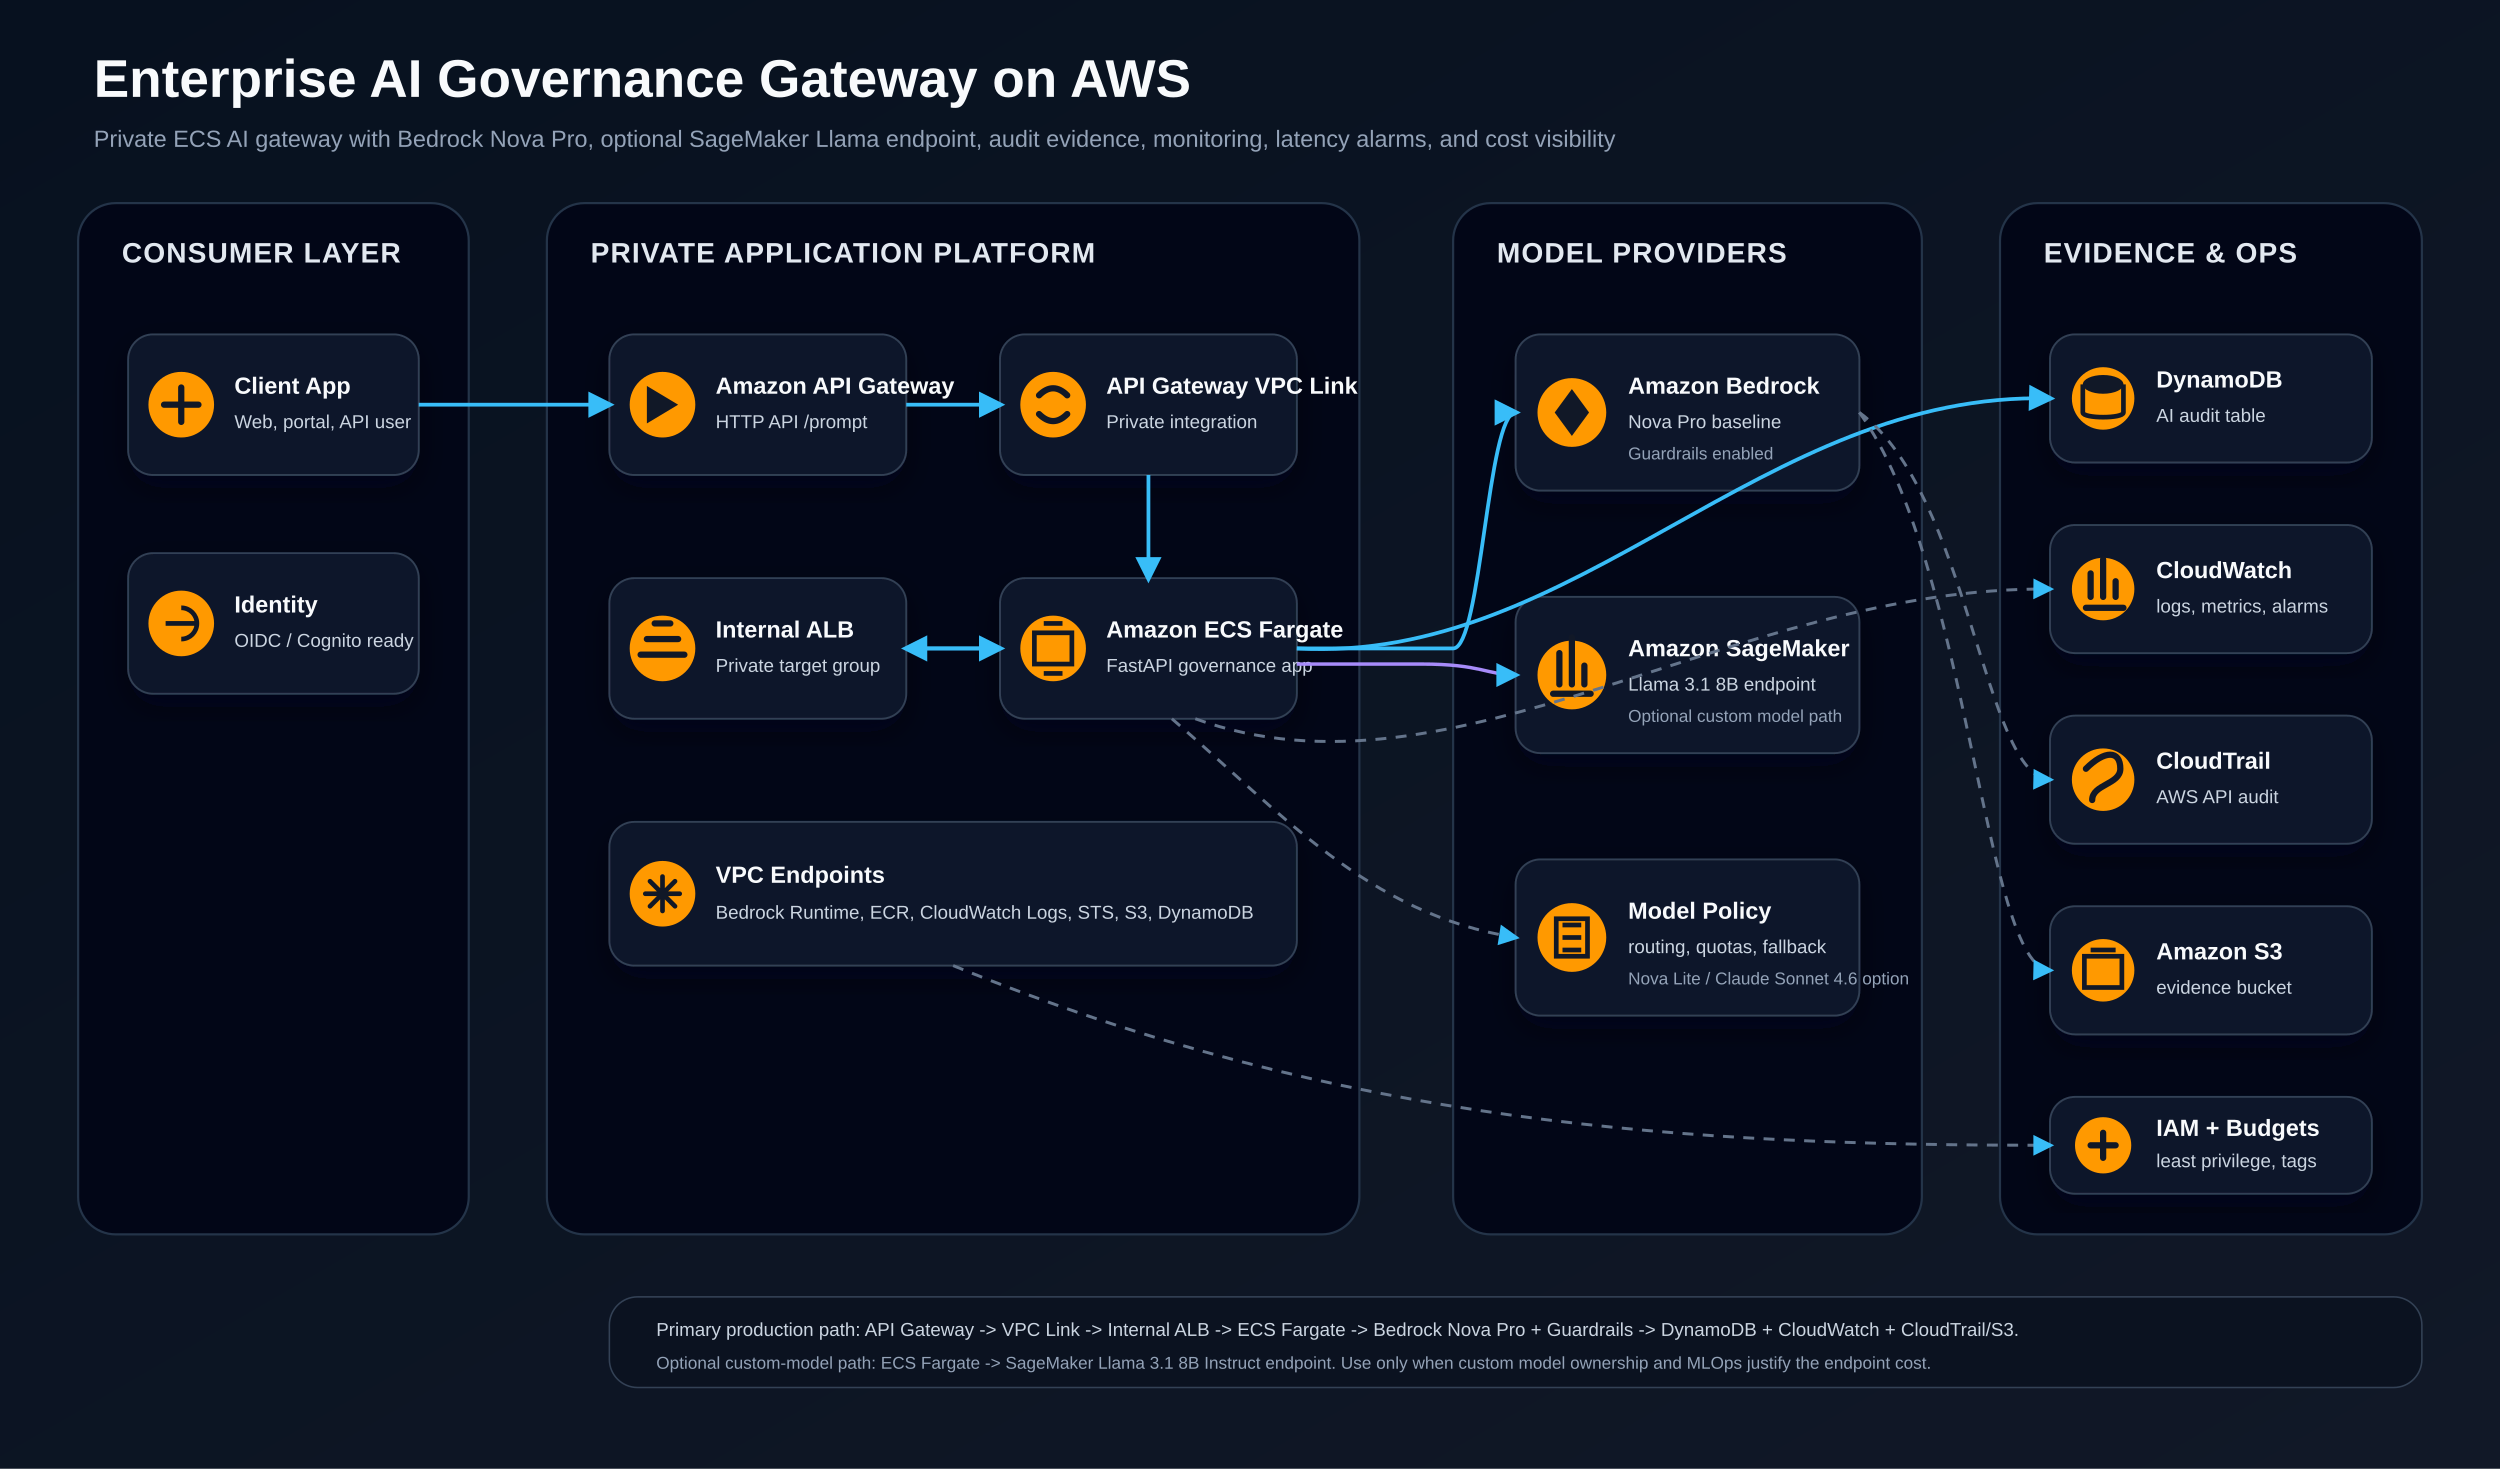
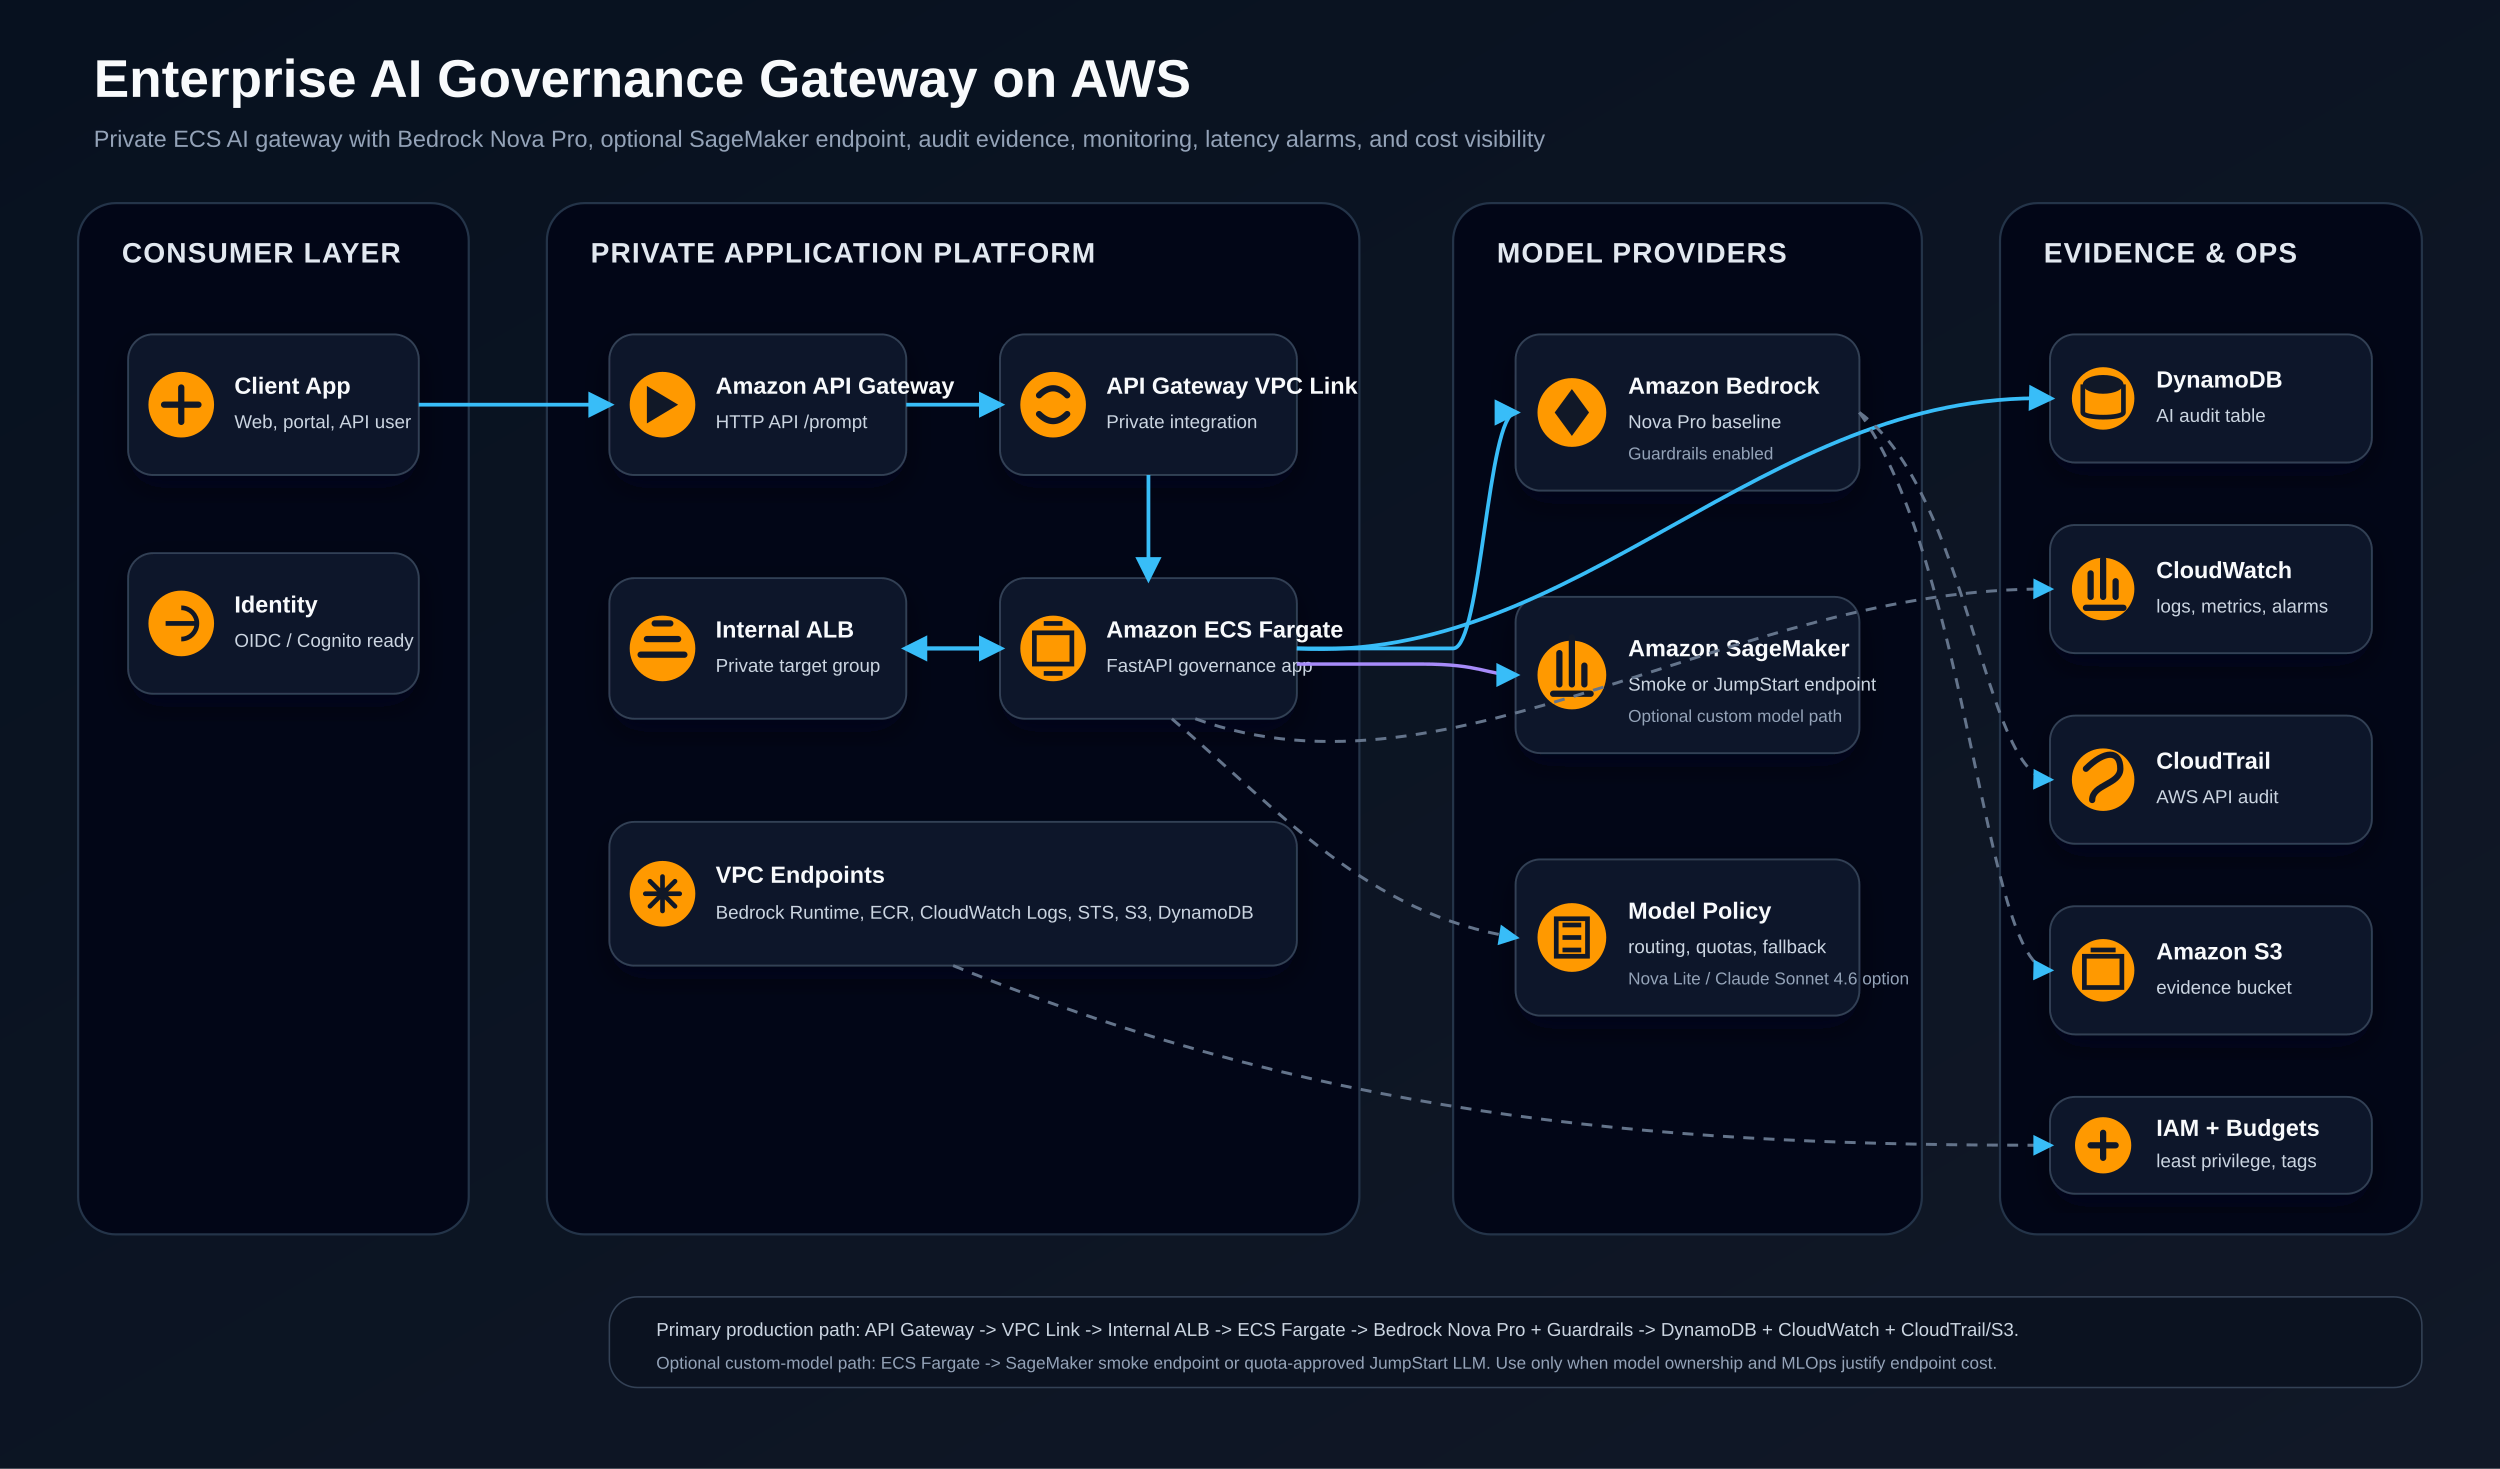
<svg xmlns="http://www.w3.org/2000/svg" width="1600" height="940" viewBox="0 0 1600 940" role="img" aria-labelledby="title desc">
  <defs>
    <linearGradient id="bg" x1="0" y1="0" x2="1" y2="1">
      <stop offset="0" stop-color="#07111f" />
      <stop offset="1" stop-color="#111827" />
    </linearGradient>
    <filter id="shadow" x="-20%" y="-20%" width="140%" height="140%">
      <feDropShadow dx="0" dy="8" stdDeviation="10" flood-color="#020617" flood-opacity="0.42" />
    </filter>
    <marker id="arrow" viewBox="0 0 10 10" refX="8" refY="5" markerWidth="7" markerHeight="7" orient="auto-start-reverse">
      <path d="M 0 0 L 10 5 L 0 10 z" fill="#38bdf8" />
    </marker>
    <style>
      .h1 { font: 700 34px Arial, sans-serif; fill: #f8fafc; }
      .h2 { font: 700 18px Arial, sans-serif; fill: #e2e8f0; letter-spacing: .7px; }
      .muted { font: 400 15px Arial, sans-serif; fill: #94a3b8; }
      .small { font: 400 12px Arial, sans-serif; fill: #cbd5e1; }
      .tiny { font: 400 11px Arial, sans-serif; fill: #94a3b8; }
      .svc-title { font: 700 15px Arial, sans-serif; fill: #f8fafc; }
      .svc-sub { font: 400 12px Arial, sans-serif; fill: #cbd5e1; }
      .badge { font: 700 11px Arial, sans-serif; fill: #111827; }
      .line { stroke: #38bdf8; stroke-width: 2.4; fill: none; marker-end: url(#arrow); }
      .line-alt { stroke: #a78bfa; stroke-width: 2.2; fill: none; marker-end: url(#arrow); }
      .line-muted { stroke: #64748b; stroke-width: 1.9; fill: none; stroke-dasharray: 7 6; marker-end: url(#arrow); }
      .boundary { fill: #020617; stroke: #243449; stroke-width: 1.4; }
      .tile { fill: #0f172a; stroke: #334155; stroke-width: 1.2; filter: url(#shadow); }
      .orange { fill: #ff9900; }
      .blue { fill: #2563eb; }
      .green { fill: #059669; }
      .purple { fill: #7c3aed; }
      .red { fill: #dc2626; }
    </style>
  </defs>
  <rect width="1600" height="940" fill="url(#bg)" />
  <text x="60" y="62" class="h1">Enterprise AI Governance Gateway on AWS</text>
-   <text x="60" y="94" class="muted">Private ECS AI gateway with Bedrock Nova Pro, optional SageMaker Llama endpoint, audit evidence, monitoring, latency alarms, and cost visibility</text>
+   <text x="60" y="94" class="muted">Private ECS AI gateway with Bedrock Nova Pro, optional SageMaker endpoint, audit evidence, monitoring, latency alarms, and cost visibility</text>
  <rect x="50" y="130" width="250" height="660" rx="24" class="boundary" />
  <text x="78" y="168" class="h2">CONSUMER LAYER</text>
  <rect x="82" y="214" width="186" height="90" rx="16" class="tile" />
  <circle cx="116" cy="259" r="21" class="orange" />
  <path d="M105 259 h22 M116 248 v22" stroke="#111827" stroke-width="4" stroke-linecap="round" />
  <text x="150" y="252" class="svc-title">Client App</text>
  <text x="150" y="274" class="svc-sub">Web, portal, API user</text>
  <rect x="82" y="354" width="186" height="90" rx="16" class="tile" />
  <circle cx="116" cy="399" r="21" class="orange" />
  <path d="M106 399 h20 M116 389 a10 10 0 1 1 0 20" stroke="#111827" stroke-width="3" fill="none" />
  <text x="150" y="392" class="svc-title">Identity</text>
  <text x="150" y="414" class="svc-sub">OIDC / Cognito ready</text>
  <rect x="350" y="130" width="520" height="660" rx="24" class="boundary" />
  <text x="378" y="168" class="h2">PRIVATE APPLICATION PLATFORM</text>
  <rect x="390" y="214" width="190" height="90" rx="16" class="tile" />
  <circle cx="424" cy="259" r="21" class="orange" />
  <path d="M414 247 l20 12 l-20 12 z" fill="#111827" />
  <text x="458" y="252" class="svc-title">Amazon API Gateway</text>
  <text x="458" y="274" class="svc-sub">HTTP API /prompt</text>
  <rect x="640" y="214" width="190" height="90" rx="16" class="tile" />
  <circle cx="674" cy="259" r="21" class="orange" />
  <path d="M665 253 q9 -9 18 0 M665 265 q9 9 18 0" stroke="#111827" stroke-width="4" fill="none" stroke-linecap="round" />
  <text x="708" y="252" class="svc-title">API Gateway VPC Link</text>
  <text x="708" y="274" class="svc-sub">Private integration</text>
  <rect x="390" y="370" width="190" height="90" rx="16" class="tile" />
  <circle cx="424" cy="415" r="21" class="orange" />
  <path d="M410 419 h28 M414 409 h20 M419 399 h10" stroke="#111827" stroke-width="4" stroke-linecap="round" />
  <text x="458" y="408" class="svc-title">Internal ALB</text>
  <text x="458" y="430" class="svc-sub">Private target group</text>
  <rect x="640" y="370" width="190" height="90" rx="16" class="tile" />
  <circle cx="674" cy="415" r="21" class="orange" />
  <path d="M662 405 h24 v20 h-24z M668 399 h12 M668 431 h12" stroke="#111827" stroke-width="3" fill="none" />
  <text x="708" y="408" class="svc-title">Amazon ECS Fargate</text>
  <text x="708" y="430" class="svc-sub">FastAPI governance app</text>
  <rect x="390" y="526" width="440" height="92" rx="16" class="tile" />
  <circle cx="424" cy="572" r="21" class="orange" />
  <path d="M413 572 h22 M424 561 v22 M416 564 l16 16 M432 564 l-16 16" stroke="#111827" stroke-width="3" stroke-linecap="round" />
  <text x="458" y="565" class="svc-title">VPC Endpoints</text>
  <text x="458" y="588" class="svc-sub">Bedrock Runtime, ECR, CloudWatch Logs, STS, S3, DynamoDB</text>
  <rect x="930" y="130" width="300" height="660" rx="24" class="boundary" />
  <text x="958" y="168" class="h2">MODEL PROVIDERS</text>
  <rect x="970" y="214" width="220" height="100" rx="16" class="tile" />
  <circle cx="1006" cy="264" r="22" class="orange" />
  <path d="M995 264 l11 -15 l11 15 l-11 15z" fill="#111827" />
  <text x="1042" y="252" class="svc-title">Amazon Bedrock</text>
  <text x="1042" y="274" class="svc-sub">Nova Pro baseline</text>
  <text x="1042" y="294" class="tiny">Guardrails enabled</text>
  <rect x="970" y="382" width="220" height="100" rx="16" class="tile" />
  <circle cx="1006" cy="432" r="22" class="orange" />
  <path d="M994 444 h24 M998 438 v-20 M1006 438 v-30 M1014 438 v-12" stroke="#111827" stroke-width="4" stroke-linecap="round" />
  <text x="1042" y="420" class="svc-title">Amazon SageMaker</text>
-   <text x="1042" y="442" class="svc-sub">Llama 3.1 8B endpoint</text>
+   <text x="1042" y="442" class="svc-sub">Smoke or JumpStart endpoint</text>
  <text x="1042" y="462" class="tiny">Optional custom model path</text>
  <rect x="970" y="550" width="220" height="100" rx="16" class="tile" />
  <circle cx="1006" cy="600" r="22" class="orange" />
  <path d="M996 588 h20 v24 h-20z M1000 592 h12 M1000 600 h12 M1000 608 h12" stroke="#111827" stroke-width="3" fill="none" />
  <text x="1042" y="588" class="svc-title">Model Policy</text>
  <text x="1042" y="610" class="svc-sub">routing, quotas, fallback</text>
  <text x="1042" y="630" class="tiny">Nova Lite / Claude Sonnet 4.6 option</text>
  <rect x="1280" y="130" width="270" height="660" rx="24" class="boundary" />
  <text x="1308" y="168" class="h2">EVIDENCE &amp; OPS</text>
  <rect x="1312" y="214" width="206" height="82" rx="16" class="tile" />
  <circle cx="1346" cy="255" r="20" class="orange" />
  <ellipse cx="1346" cy="246" rx="13" ry="6" fill="#111827" />
  <path d="M1333 246 v18 c0 4 26 4 26 0 v-18" stroke="#111827" stroke-width="3" fill="none" />
  <text x="1380" y="248" class="svc-title">DynamoDB</text>
  <text x="1380" y="270" class="svc-sub">AI audit table</text>
  <rect x="1312" y="336" width="206" height="82" rx="16" class="tile" />
  <circle cx="1346" cy="377" r="20" class="orange" />
  <path d="M1335 389 h24 M1338 382 v-15 M1346 382 v-24 M1354 382 v-10" stroke="#111827" stroke-width="4" stroke-linecap="round" />
  <text x="1380" y="370" class="svc-title">CloudWatch</text>
  <text x="1380" y="392" class="svc-sub">logs, metrics, alarms</text>
  <rect x="1312" y="458" width="206" height="82" rx="16" class="tile" />
  <circle cx="1346" cy="499" r="20" class="orange" />
  <path d="M1335 492 c12 -12 22 -12 22 0 c0 10 -18 10 -18 20" stroke="#111827" stroke-width="4" fill="none" stroke-linecap="round" />
  <text x="1380" y="492" class="svc-title">CloudTrail</text>
  <text x="1380" y="514" class="svc-sub">AWS API audit</text>
  <rect x="1312" y="580" width="206" height="82" rx="16" class="tile" />
  <circle cx="1346" cy="621" r="20" class="orange" />
  <path d="M1334 612 h24 v20 h-24z M1338 608 h16" stroke="#111827" stroke-width="3" fill="none" />
  <text x="1380" y="614" class="svc-title">Amazon S3</text>
  <text x="1380" y="636" class="svc-sub">evidence bucket</text>
  <rect x="1312" y="702" width="206" height="62" rx="16" class="tile" />
  <circle cx="1346" cy="733" r="18" class="orange" />
  <path d="M1338 733 h16 M1346 725 v16" stroke="#111827" stroke-width="4" stroke-linecap="round" />
  <text x="1380" y="727" class="svc-title">IAM + Budgets</text>
  <text x="1380" y="747" class="svc-sub">least privilege, tags</text>
  <path class="line" d="M268 259 H390" />
  <path class="line" d="M580 259 H640" />
  <path class="line" d="M735 304 V370" />
  <path class="line" d="M640 415 H580" />
  <path class="line" d="M580 415 H640" />
  <path class="line" d="M830 415 H930 C948 415 952 264 970 264" />
  <path class="line-alt" d="M830 425 H910 C948 425 952 432 970 432" />
  <path class="line-muted" d="M750 460 C820 520 875 585 970 600" />
  <path class="line" d="M830 415 C1010 425 1128 250 1312 255" />
  <path class="line-muted" d="M765 460 C930 520 1110 375 1312 377" />
  <path class="line-muted" d="M1190 264 C1260 315 1270 498 1312 499" />
  <path class="line-muted" d="M1190 264 C1260 360 1270 620 1312 621" />
  <path class="line-muted" d="M610 618 C860 720 1080 733 1312 733" />
  <rect x="390" y="830" width="1160" height="58" rx="18" fill="#0b1220" stroke="#334155" />
  <text x="420" y="855" class="small">Primary production path: API Gateway -&gt; VPC Link -&gt; Internal ALB -&gt; ECS Fargate -&gt; Bedrock Nova Pro + Guardrails -&gt; DynamoDB + CloudWatch + CloudTrail/S3.</text>
-   <text x="420" y="876" class="tiny">Optional custom-model path: ECS Fargate -&gt; SageMaker Llama 3.1 8B Instruct endpoint. Use only when custom model ownership and MLOps justify the endpoint cost.</text>
+   <text x="420" y="876" class="tiny">Optional custom-model path: ECS Fargate -&gt; SageMaker smoke endpoint or quota-approved JumpStart LLM. Use only when model ownership and MLOps justify endpoint cost.</text>
</svg>
